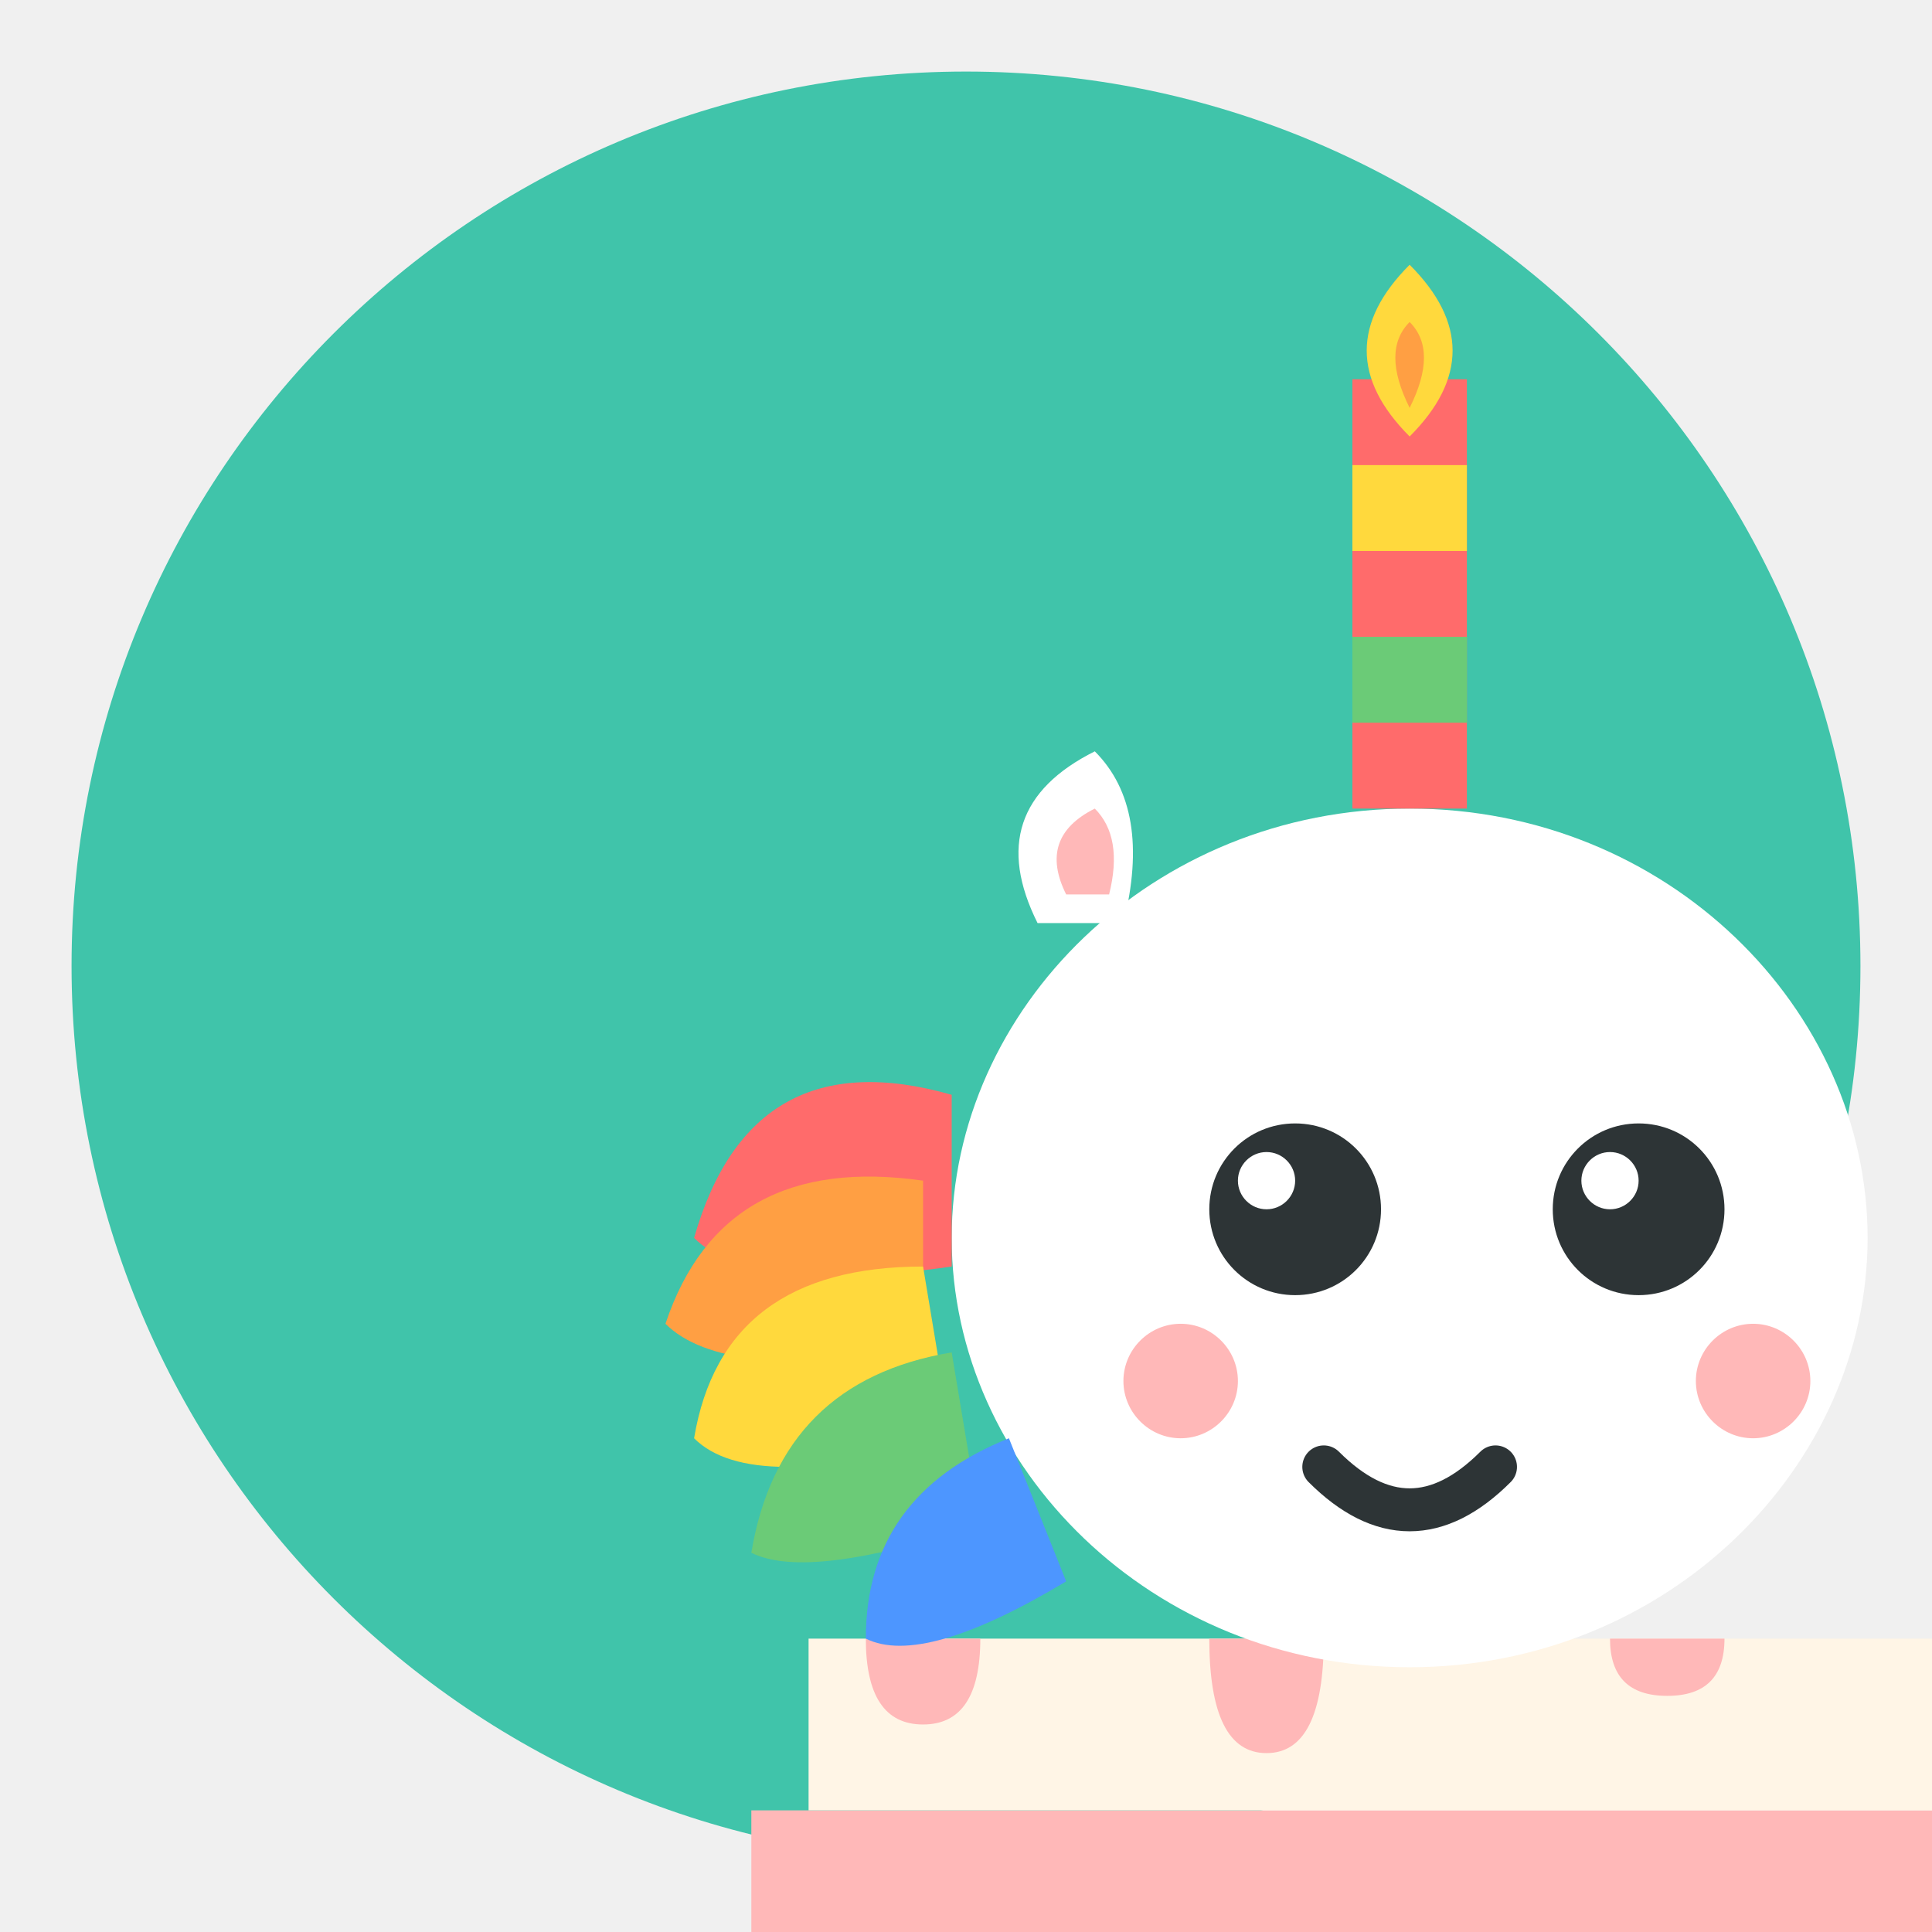
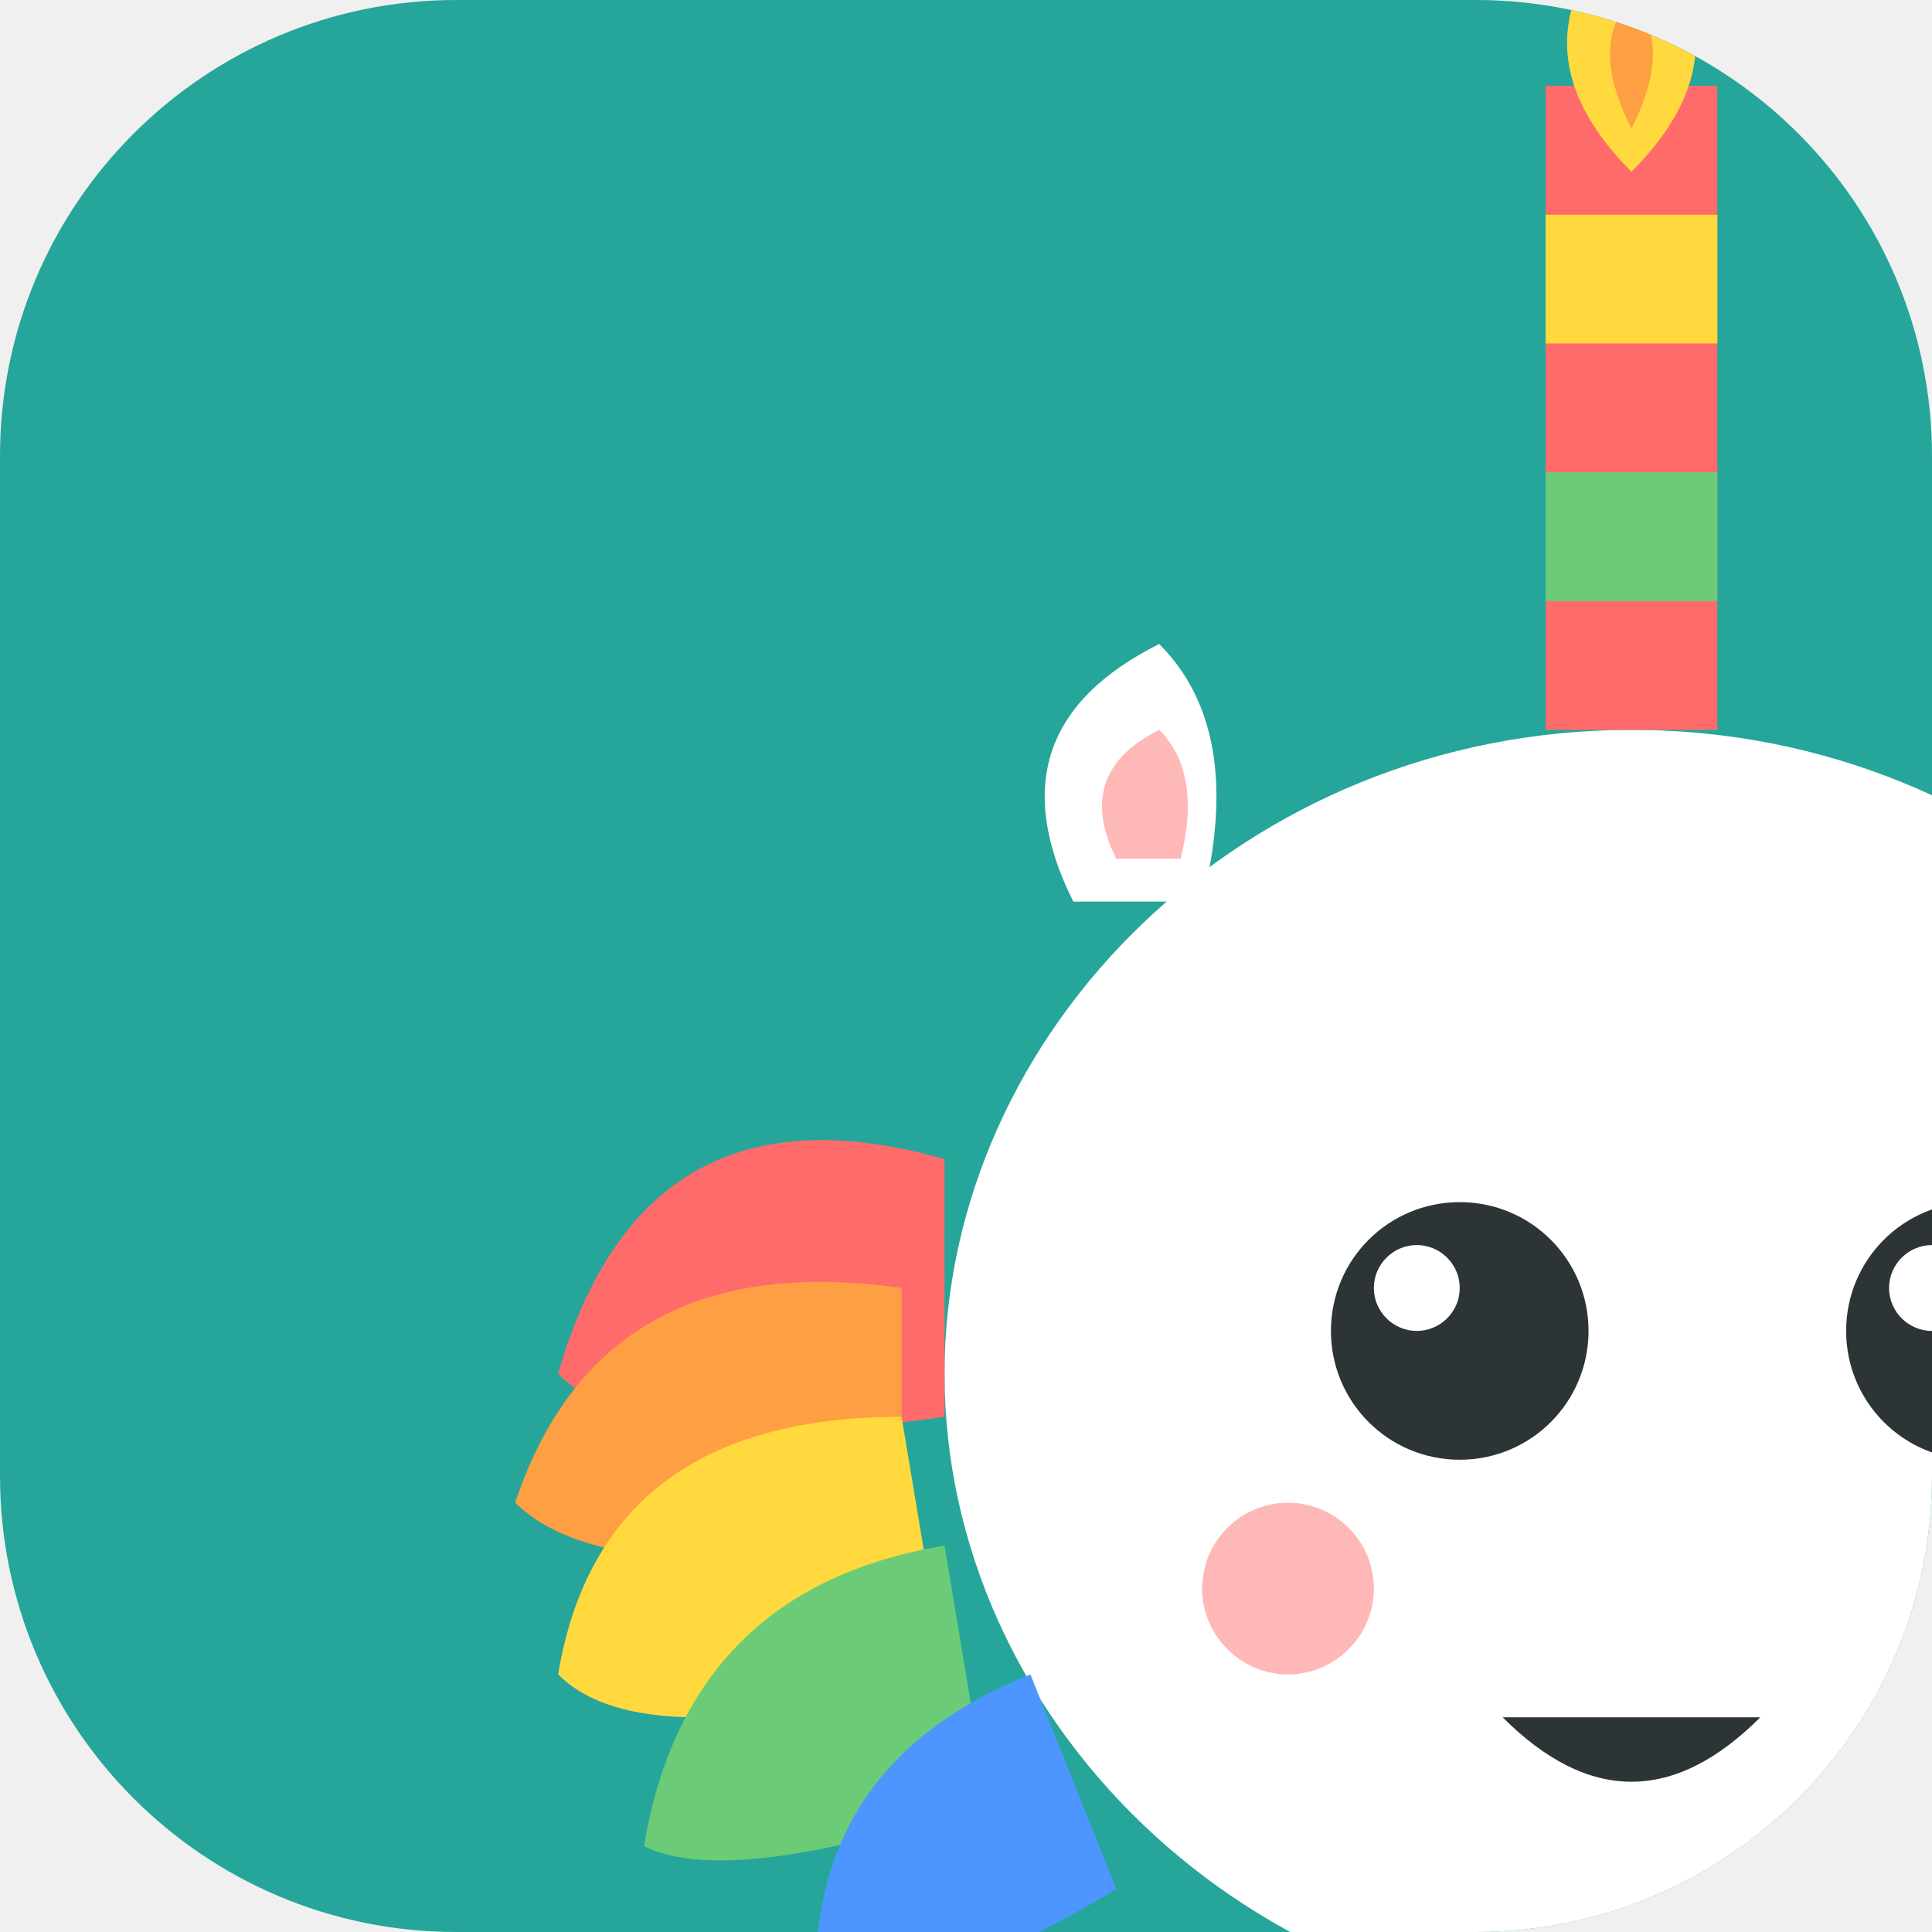
- <svg xmlns="http://www.w3.org/2000/svg" width="108" height="108" viewBox="0 0 108 108">
-   <circle cx="54" cy="54" r="50" fill="#40C4AA" />
-   <g transform="translate(26, 18) scale(1.6)">
-     <path fill="#FFB8B8" d="M10,52 L56,52 L56,58 Q33,62 10,58 Z" />
-     <path fill="#FFF5E6" d="M12,46 L54,46 L54,52 L12,52 Z" />
-     <path fill="#FFB8B8" d="M14,46 Q14,49 16,49 Q18,49 18,46" />
-     <path fill="#FFB8B8" d="M26,46 Q26,50 28,50 Q30,50 30,46" />
-     <path fill="#FFB8B8" d="M40,46 Q40,48 42,48 Q44,48 44,46" />
-     <path fill="#FFFFFF" d="M17,32 C17,24 24,17 33,17 C42,17 49,24 49,32 C49,40 42,47 33,47 C24,47 17,40 17,32 Z" />
-     <path fill="#FF6B6B" d="M31,2 L35,2 L35,17 L31,17 Z" />
-     <path fill="#FFD93D" d="M31,5 L35,5 L35,8 L31,8 Z" />
-     <path fill="#6BCB77" d="M31,11 L35,11 L35,14 L31,14 Z" />
-     <path fill="#FFD93D" d="M33,-2 Q36,1 33,4 Q30,1 33,-2 Z" />
-     <path fill="#FF9F43" d="M33,0 Q34,1 33,3 Q32,1 33,0 Z" />
-     <path fill="#FF6B6B" d="M17,27 Q10,25 8,32 Q10,34 17,33 Z" />
-     <path fill="#FF9F43" d="M16,30 Q9,29 7,35 Q9,37 16,36 Z" />
-     <path fill="#FFD93D" d="M16,33 Q9,33 8,39 Q10,41 17,39 Z" />
-     <path fill="#6BCB77" d="M17,36 Q11,37 10,43 Q12,44 18,42 Z" />
-     <path fill="#4D96FF" d="M19,39 Q14,41 14,46 Q16,47 21,44 Z" />
-     <path fill="#2D3436" d="M26,31 C26,29.34 27.34,28 29,28 C30.66,28 32,29.34 32,31 C32,32.66 30.66,34 29,34 C27.34,34 26,32.66 26,31 Z" />
-     <path fill="#2D3436" d="M38,31 C38,29.34 39.34,28 41,28 C42.66,28 44,29.34 44,31 C44,32.66 42.66,34 41,34 C39.34,34 38,32.66 38,31 Z" />
-     <path fill="#FFFFFF" d="M27,30 C27,29.45 27.45,29 28,29 C28.55,29 29,29.45 29,30 C29,30.55 28.55,31 28,31 C27.45,31 27,30.55 27,30 Z" />
-     <path fill="#FFFFFF" d="M39,30 C39,29.45 39.45,29 40,29 C40.55,29 41,29.45 41,30 C41,30.55 40.55,31 40,31 C39.45,31 39,30.55 39,30 Z" />
-     <path fill="#FFB8B8" d="M23,37 C23,35.9 23.9,35 25,35 C26.1,35 27,35.9 27,37 C27,38.1 26.1,39 25,39 C23.9,39 23,38.1 23,37 Z" />
-     <path fill="#FFB8B8" d="M43,37 C43,35.9 43.9,35 45,35 C46.1,35 47,35.9 47,37 C47,38.1 46.1,39 45,39 C43.9,39 43,38.1 43,37 Z" />
-     <path fill="none" stroke="#2D3436" stroke-width="1.5" stroke-linecap="round" d="M30,40 Q33,43 36,40" />
-     <path fill="#FFFFFF" d="M20,21 Q18,17 22,15 Q24,17 23,21 Z" />
-     <path fill="#FFB8B8" d="M21,20 Q20,18 22,17 Q23,18 22.5,20 Z" />
+ <svg xmlns="http://www.w3.org/2000/svg" viewBox="18 18 72 72" width="512" height="512">
+   <defs>
+     <clipPath id="m">
+       <rect x="18" y="18" width="72" height="72" rx="17" />
+     </clipPath>
+   </defs>
+   <g clip-path="url(#m)">
+     <path d="M0,0h108v108h-108z" fill="#26A69A" />
+     <g transform="translate(26.0 18.0) rotate(0.0) scale(1.6 1.6) translate(-0.0 -0.0)">
+       <path d="M10,52 L56,52 L56,58 Q33,62 10,58 Z" fill="#FFB8B8" />
+       <path d="M12,46 L54,46 L54,52 L12,52 Z" fill="#FFF5E6" />
+       <path d="M14,46 Q14,49 16,49 Q18,49 18,46" fill="#FFB8B8" />
+       <path d="M26,46 Q26,50 28,50 Q30,50 30,46" fill="#FFB8B8" />
+       <path d="M40,46 Q40,48 42,48 Q44,48 44,46" fill="#FFB8B8" />
+       <path d="M16,48 L18,49" fill="#FF6B6B" />
+       <path d="M24,49 L26,48" fill="#FFD93D" />
+       <path d="M34,48 L36,49" fill="#6BCB77" />
+       <path d="M44,49 L46,48" fill="#4D96FF" />
+       <path d="M50,48 L52,49" fill="#9B59B6" />
+       <path d="M17,32 C17,24 24,17 33,17 C42,17 49,24 49,32 C49,40 42,47 33,47 C24,47 17,40 17,32 Z" fill="#FFFFFF" />
+       <path d="M31,2 L35,2 L35,17 L31,17 Z" fill="#FF6B6B" />
+       <path d="M31,5 L35,5 L35,8 L31,8 Z" fill="#FFD93D" />
+       <path d="M31,11 L35,11 L35,14 L31,14 Z" fill="#6BCB77" />
+       <path d="M33,-2 Q36,1 33,4 Q30,1 33,-2 Z" fill="#FFD93D" />
+       <path d="M33,0 Q34,1 33,3 Q32,1 33,0 Z" fill="#FF9F43" />
+       <path d="M17,27 Q10,25 8,32 Q10,34 17,33 Z" fill="#FF6B6B" />
+       <path d="M16,30 Q9,29 7,35 Q9,37 16,36 Z" fill="#FF9F43" />
+       <path d="M16,33 Q9,33 8,39 Q10,41 17,39 Z" fill="#FFD93D" />
+       <path d="M17,36 Q11,37 10,43 Q12,44 18,42 Z" fill="#6BCB77" />
+       <path d="M19,39 Q14,41 14,46 Q16,47 21,44 Z" fill="#4D96FF" />
+       <path d="M26,31 C26,29.34 27.34,28 29,28 C30.66,28 32,29.34 32,31 C32,32.66 30.66,34 29,34 C27.34,34 26,32.66 26,31 Z" fill="#2D3436" />
+       <path d="M38,31 C38,29.34 39.34,28 41,28 C42.66,28 44,29.34 44,31 C44,32.66 42.66,34 41,34 C39.34,34 38,32.66 38,31 Z" fill="#2D3436" />
+       <path d="M27,30 C27,29.45 27.45,29 28,29 C28.55,29 29,29.45 29,30 C29,30.55 28.55,31 28,31 C27.45,31 27,30.55 27,30 Z" fill="#FFFFFF" />
+       <path d="M39,30 C39,29.45 39.45,29 40,29 C40.55,29 41,29.45 41,30 C41,30.55 40.55,31 40,31 C39.45,31 39,30.55 39,30 Z" fill="#FFFFFF" />
+       <path d="M23,37 C23,35.9 23.9,35 25,35 C26.1,35 27,35.9 27,37 C27,38.1 26.1,39 25,39 C23.9,39 23,38.1 23,37 Z" fill="#FFB8B8" />
+       <path d="M43,37 C43,35.9 43.9,35 45,35 C46.1,35 47,35.9 47,37 C47,38.1 46.1,39 45,39 C43.9,39 43,38.1 43,37 Z" fill="#FFB8B8" />
+       <path d="M30,40 Q33,43 36,40" fill="#2D3436" stroke="#2D3436" stroke-width="0" stroke-linecap="round" />
+       <path d="M20,21 Q18,17 22,15 Q24,17 23,21 Z" fill="#FFFFFF" />
+       <path d="M21,20 Q20,18 22,17 Q23,18 22.5,20 Z" fill="#FFB8B8" />
+     </g>
  </g>
</svg>
